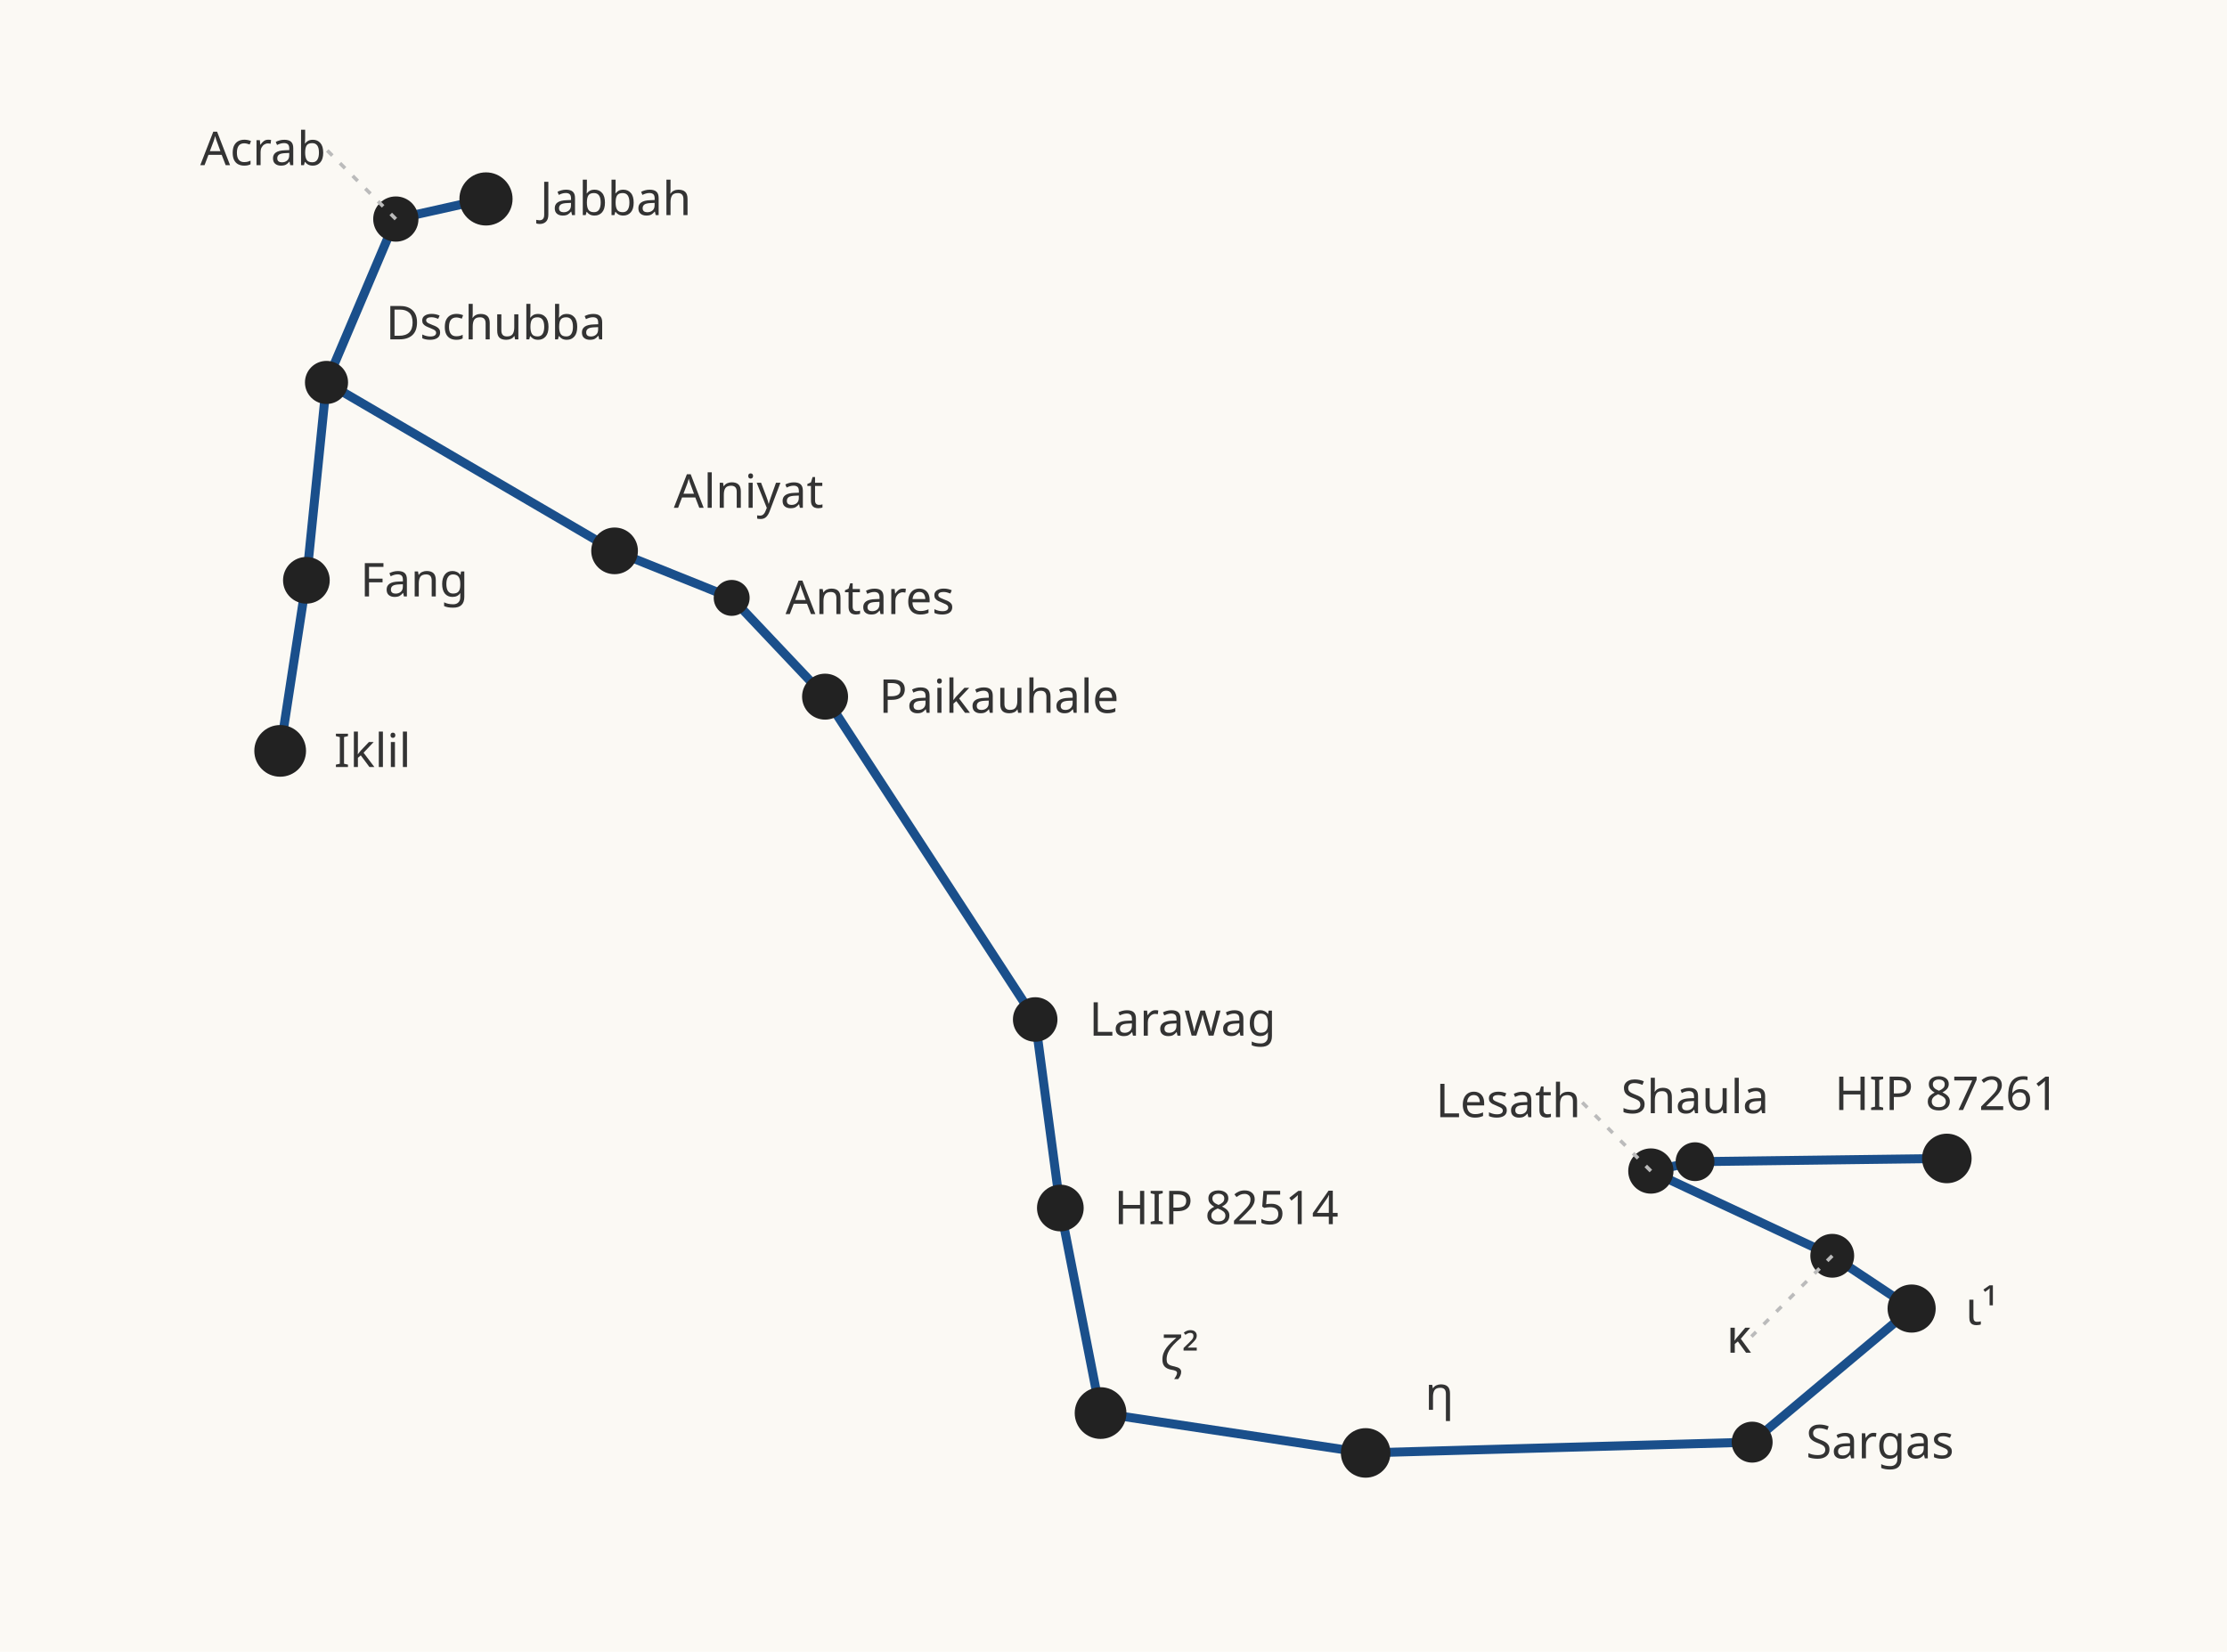
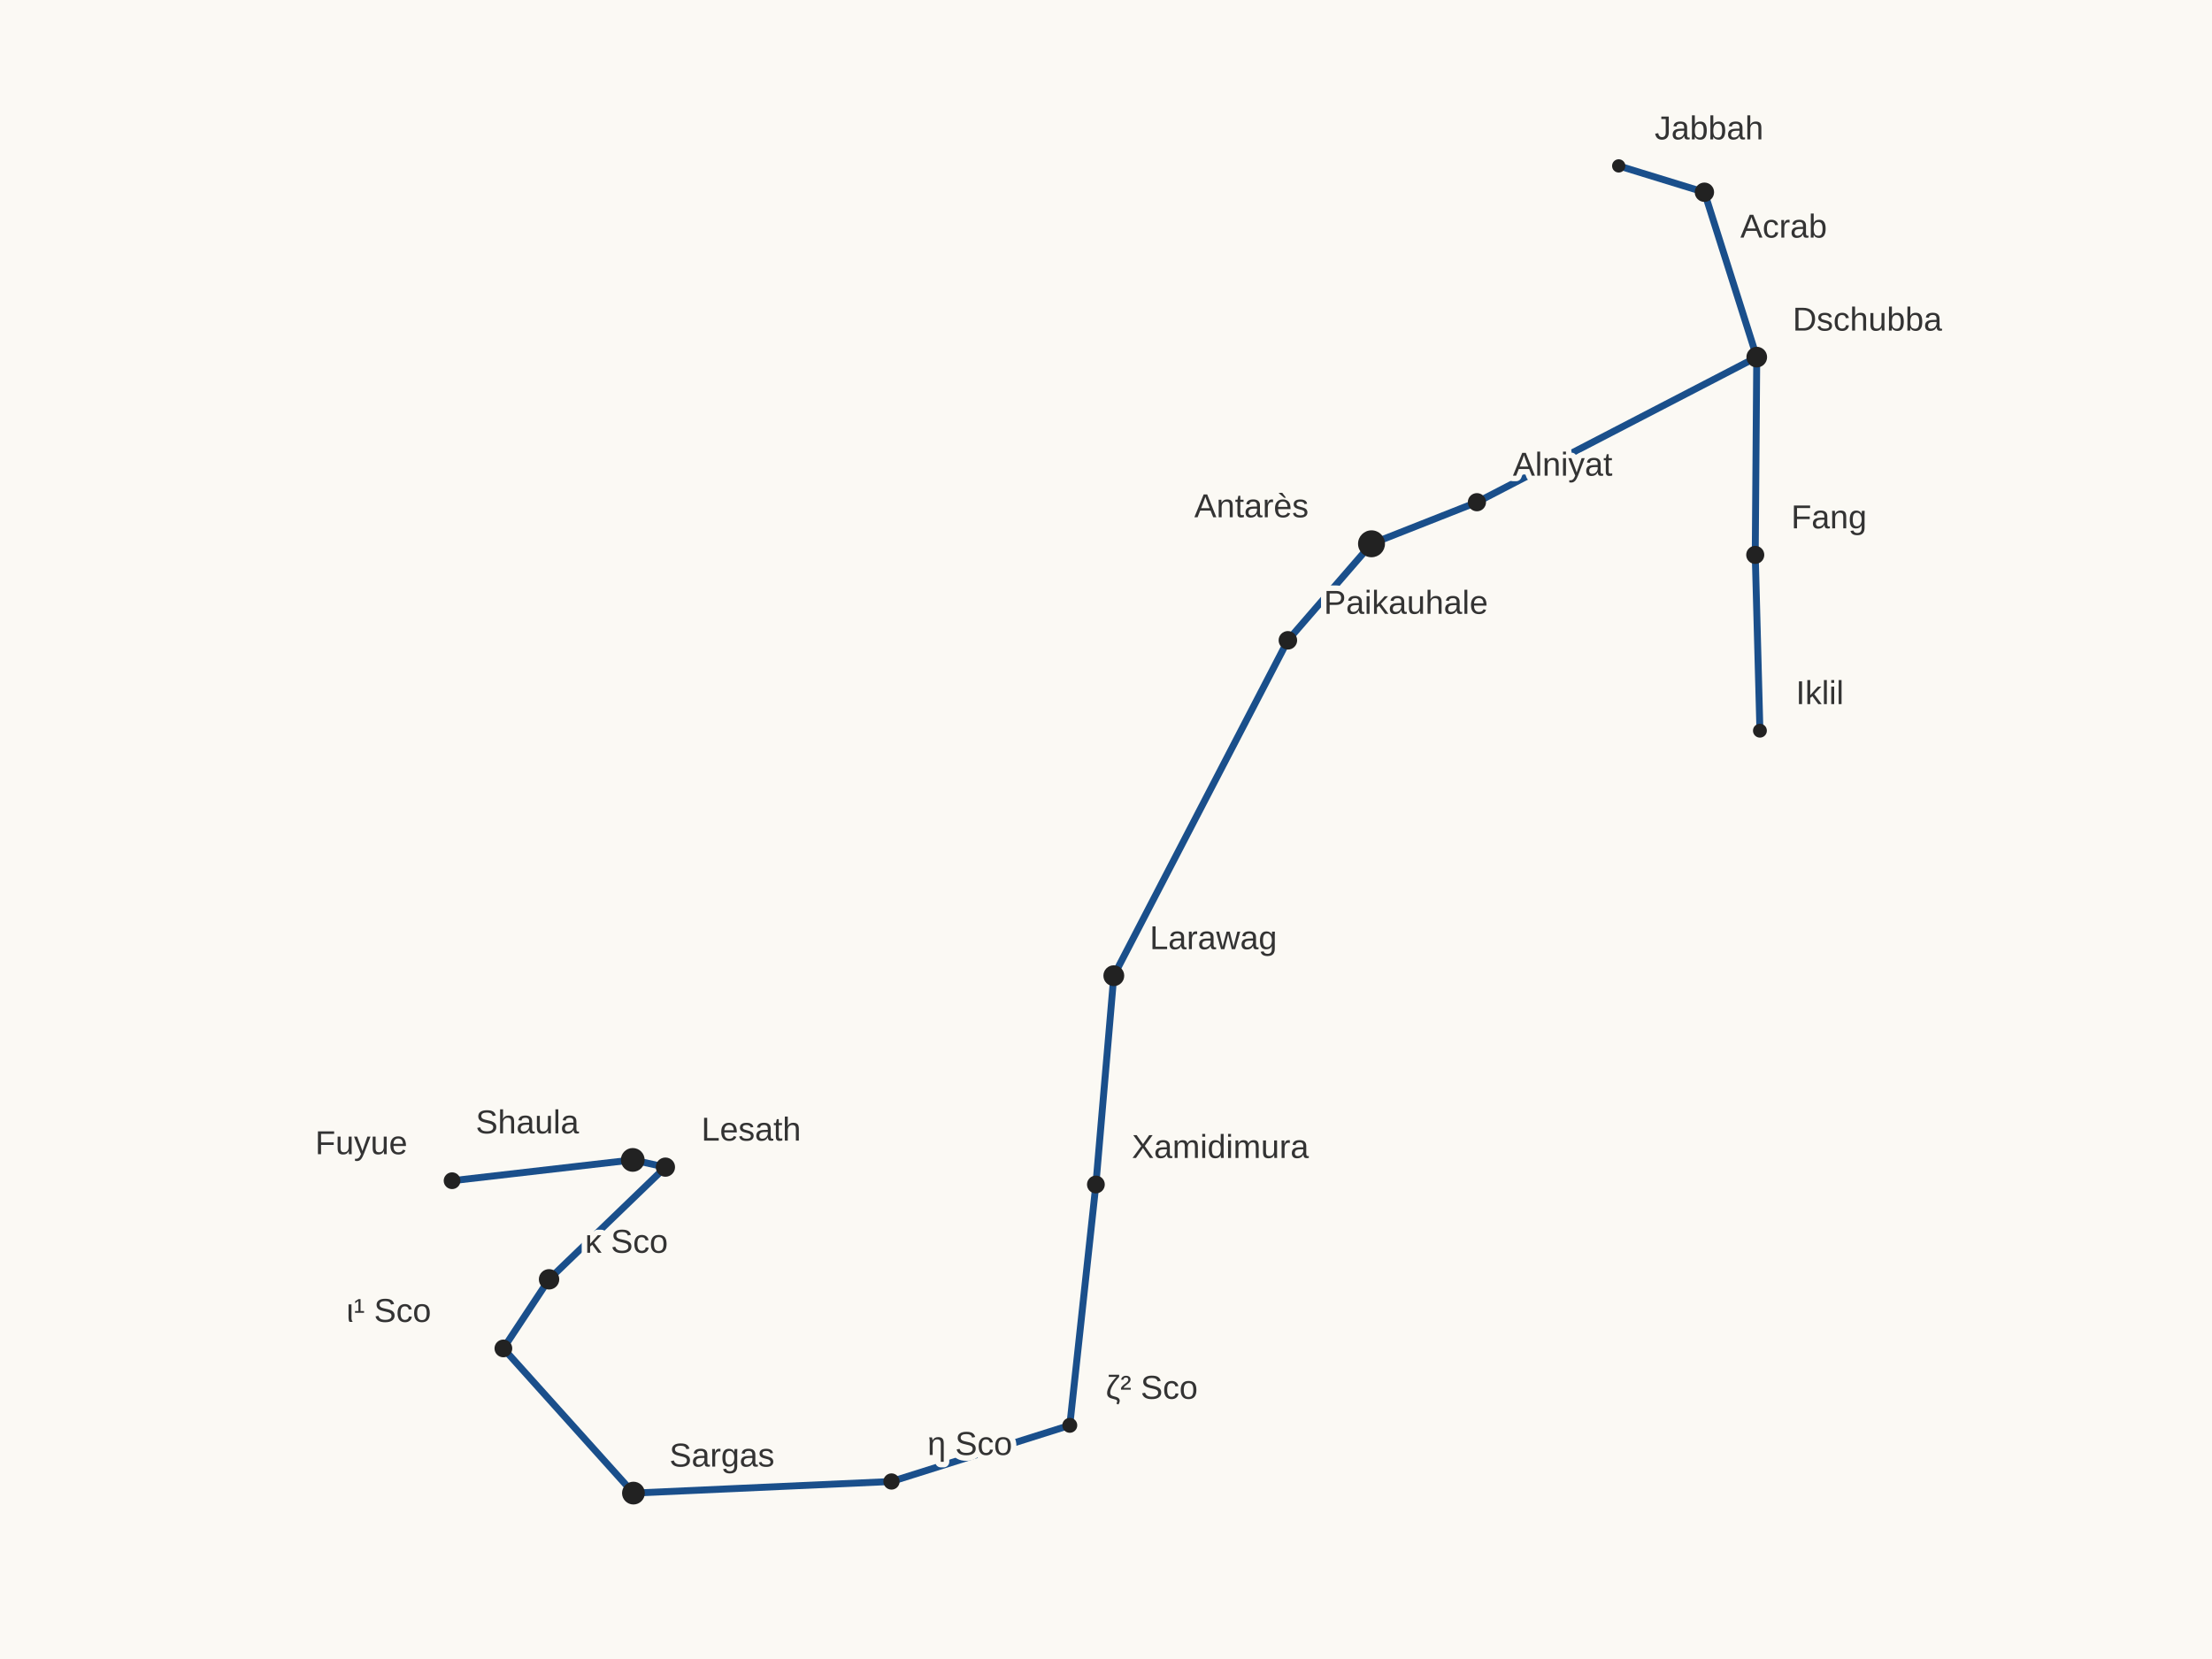
- <svg xmlns="http://www.w3.org/2000/svg" viewBox="0 0 620 460" width="620" height="460" role="img" aria-label="Figure de la constellation Scorpion">
-   <rect width="620" height="460" fill="#fbf9f4" />
-   <line x1="542.0" y1="322.6" x2="471.9" y2="323.5" stroke="#1a4f8b" stroke-width="2.5" stroke-linecap="round" />
-   <line x1="471.9" y1="323.5" x2="459.6" y2="326.1" stroke="#1a4f8b" stroke-width="2.5" stroke-linecap="round" />
-   <line x1="459.6" y1="326.1" x2="510.1" y2="349.7" stroke="#1a4f8b" stroke-width="2.5" stroke-linecap="round" />
-   <line x1="510.1" y1="349.7" x2="532.2" y2="364.4" stroke="#1a4f8b" stroke-width="2.5" stroke-linecap="round" />
-   <line x1="532.2" y1="364.4" x2="487.8" y2="401.6" stroke="#1a4f8b" stroke-width="2.5" stroke-linecap="round" />
-   <line x1="487.8" y1="401.6" x2="380.2" y2="404.6" stroke="#1a4f8b" stroke-width="2.5" stroke-linecap="round" />
-   <line x1="380.2" y1="404.6" x2="306.4" y2="393.5" stroke="#1a4f8b" stroke-width="2.5" stroke-linecap="round" />
-   <line x1="306.4" y1="393.5" x2="295.2" y2="336.4" stroke="#1a4f8b" stroke-width="2.5" stroke-linecap="round" />
-   <line x1="295.2" y1="336.4" x2="288.2" y2="283.9" stroke="#1a4f8b" stroke-width="2.5" stroke-linecap="round" />
-   <line x1="288.2" y1="283.9" x2="229.7" y2="194.0" stroke="#1a4f8b" stroke-width="2.5" stroke-linecap="round" />
-   <line x1="229.7" y1="194.0" x2="203.7" y2="166.5" stroke="#1a4f8b" stroke-width="2.5" stroke-linecap="round" />
-   <line x1="203.7" y1="166.5" x2="171.1" y2="153.4" stroke="#1a4f8b" stroke-width="2.5" stroke-linecap="round" />
-   <line x1="171.1" y1="153.4" x2="90.9" y2="106.5" stroke="#1a4f8b" stroke-width="2.5" stroke-linecap="round" />
-   <line x1="90.9" y1="106.5" x2="110.2" y2="61.0" stroke="#1a4f8b" stroke-width="2.5" stroke-linecap="round" />
-   <line x1="110.2" y1="61.0" x2="135.3" y2="55.4" stroke="#1a4f8b" stroke-width="2.5" stroke-linecap="round" />
-   <line x1="90.9" y1="106.5" x2="85.3" y2="161.6" stroke="#1a4f8b" stroke-width="2.5" stroke-linecap="round" />
-   <line x1="85.3" y1="161.6" x2="78.0" y2="209.1" stroke="#1a4f8b" stroke-width="2.5" stroke-linecap="round" />
-   <circle cx="78.0" cy="209.1" r="7.2" fill="#222" />
-   <circle cx="85.3" cy="161.6" r="6.5" fill="#222" />
-   <circle cx="90.9" cy="106.5" r="6.0" fill="#222" />
-   <circle cx="110.2" cy="61.0" r="6.3" fill="#222" />
-   <circle cx="135.3" cy="55.4" r="7.4" fill="#222" />
-   <circle cx="171.1" cy="153.4" r="6.5" fill="#222" />
-   <circle cx="203.7" cy="166.5" r="5.0" fill="#222" />
-   <circle cx="229.7" cy="194.0" r="6.4" fill="#222" />
-   <circle cx="288.2" cy="283.9" r="6.2" fill="#222" />
-   <circle cx="295.2" cy="336.4" r="6.5" fill="#222" />
-   <circle cx="306.4" cy="393.5" r="7.2" fill="#222" />
-   <circle cx="380.2" cy="404.6" r="6.9" fill="#222" />
-   <circle cx="459.6" cy="326.1" r="6.3" fill="#222" />
-   <circle cx="471.9" cy="323.5" r="5.4" fill="#222" />
-   <circle cx="487.8" cy="401.6" r="5.7" fill="#222" />
-   <circle cx="510.1" cy="349.7" r="6.1" fill="#222" />
-   <circle cx="532.2" cy="364.4" r="6.7" fill="#222" />
-   <circle cx="542.0" cy="322.6" r="6.9" fill="#222" />
-   <line x1="510.1" y1="349.7" x2="487.6" y2="372.2" stroke="#bbb" stroke-width="1" stroke-dasharray="2,3" />
-   <text x="487.6" y="376.7" font-family="system-ui,sans-serif" font-size="13" fill="#333" text-anchor="end">κ</text>
-   <text x="547.2" y="368.9" font-family="system-ui,sans-serif" font-size="13" fill="#333" text-anchor="start">ι¹</text>
-   <text x="100.3" y="166.1" font-family="system-ui,sans-serif" font-size="13" fill="#333" text-anchor="start">Fang</text>
-   <text x="107.4" y="94.5" font-family="system-ui,sans-serif" font-size="13" fill="#333" text-anchor="start">Dschubba</text>
-   <line x1="110.2" y1="61.0" x2="90.7" y2="41.5" stroke="#bbb" stroke-width="1" stroke-dasharray="2,3" />
-   <text x="90.7" y="46.0" font-family="system-ui,sans-serif" font-size="13" fill="#333" text-anchor="end">Acrab</text>
-   <text x="218.7" y="171.0" font-family="system-ui,sans-serif" font-size="13" fill="#333" text-anchor="start">Antares</text>
-   <text x="310.2" y="340.9" font-family="system-ui,sans-serif" font-size="13" fill="#333" text-anchor="start">HIP 82514</text>
-   <line x1="459.6" y1="326.1" x2="440.1" y2="306.6" stroke="#bbb" stroke-width="1" stroke-dasharray="2,3" />
-   <text x="440.1" y="311.1" font-family="system-ui,sans-serif" font-size="13" fill="#333" text-anchor="end">Lesath</text>
-   <text x="471.9" y="310.0" font-family="system-ui,sans-serif" font-size="13" fill="#333" text-anchor="middle">Shaula</text>
-   <text x="502.8" y="406.1" font-family="system-ui,sans-serif" font-size="13" fill="#333" text-anchor="start">Sargas</text>
-   <text x="542.0" y="309.1" font-family="system-ui,sans-serif" font-size="13" fill="#333" text-anchor="middle">HIP 87261</text>
-   <text x="93.0" y="213.6" font-family="system-ui,sans-serif" font-size="13" fill="#333" text-anchor="start">Iklil</text>
-   <text x="150.3" y="59.9" font-family="system-ui,sans-serif" font-size="13" fill="#333" text-anchor="start">Jabbah</text>
-   <text x="187.6" y="141.4" font-family="system-ui,sans-serif" font-size="13" fill="#333" text-anchor="start">Alniyat</text>
-   <text x="244.7" y="198.5" font-family="system-ui,sans-serif" font-size="13" fill="#333" text-anchor="start">Paikauhale</text>
-   <text x="303.2" y="288.4" font-family="system-ui,sans-serif" font-size="13" fill="#333" text-anchor="start">Larawag</text>
-   <text x="322.9" y="381.5" font-family="system-ui,sans-serif" font-size="13" fill="#333" text-anchor="start">ζ²</text>
-   <text x="396.7" y="392.6" font-family="system-ui,sans-serif" font-size="13" fill="#333" text-anchor="start">η</text>
+ <svg xmlns="http://www.w3.org/2000/svg" viewBox="0 0 800 600" width="800" height="600" role="img" aria-label="Figure de Scorpion">
+   <rect width="800" height="600" fill="#fbf9f4" />
+   <line x1="163.500" y1="427.023" x2="228.840" y2="419.499" stroke="#1a4f8b" stroke-width="2.5" />
+   <line x1="228.840" y1="419.499" x2="240.657" y2="422.110" stroke="#1a4f8b" stroke-width="2.5" />
+   <line x1="240.657" y1="422.110" x2="198.574" y2="462.684" stroke="#1a4f8b" stroke-width="2.5" />
+   <line x1="198.574" y1="462.684" x2="182.056" y2="487.677" stroke="#1a4f8b" stroke-width="2.5" />
+   <line x1="182.056" y1="487.677" x2="229.090" y2="540.000" stroke="#1a4f8b" stroke-width="2.5" />
+   <line x1="229.090" y1="540.000" x2="322.420" y2="535.802" stroke="#1a4f8b" stroke-width="2.5" />
+   <line x1="322.420" y1="535.802" x2="386.902" y2="515.491" stroke="#1a4f8b" stroke-width="2.5" />
+   <line x1="386.902" y1="515.491" x2="396.345" y2="428.391" stroke="#1a4f8b" stroke-width="2.5" />
+   <line x1="396.345" y1="428.391" x2="402.825" y2="352.876" stroke="#1a4f8b" stroke-width="2.5" />
+   <line x1="402.825" y1="352.876" x2="465.780" y2="231.577" stroke="#1a4f8b" stroke-width="2.5" />
+   <line x1="465.780" y1="231.577" x2="496.026" y2="196.670" stroke="#1a4f8b" stroke-width="2.5" />
+   <line x1="496.026" y1="196.670" x2="534.147" y2="181.630" stroke="#1a4f8b" stroke-width="2.5" />
+   <line x1="534.147" y1="181.630" x2="635.352" y2="129.160" stroke="#1a4f8b" stroke-width="2.5" />
+   <line x1="635.352" y1="129.160" x2="616.424" y2="69.523" stroke="#1a4f8b" stroke-width="2.5" />
+   <line x1="616.424" y1="69.523" x2="585.429" y2="60.000" stroke="#1a4f8b" stroke-width="2.5" />
+   <line x1="635.352" y1="129.160" x2="634.807" y2="200.682" stroke="#1a4f8b" stroke-width="2.5" />
+   <line x1="634.807" y1="200.682" x2="636.500" y2="264.265" stroke="#1a4f8b" stroke-width="2.5" />
+   <circle cx="636.500" cy="264.265" r="2.51" fill="#222" data-star="simbad:2377579" />
+   <circle cx="634.807" cy="200.682" r="3.27" fill="#222" data-star="simbad:2400278" />
+   <circle cx="635.352" cy="129.160" r="3.74" fill="#222" data-star="simbad:2482381" />
+   <circle cx="616.424" cy="69.523" r="3.50" fill="#222" data-star="simbad:2529161" />
+   <circle cx="585.429" cy="60.000" r="2.40" fill="#222" data-star="simbad:2529348" />
+   <circle cx="534.147" cy="181.630" r="3.29" fill="#222" data-star="simbad:2482758" />
+   <circle cx="496.026" cy="196.670" r="4.87" fill="#222" data-star="simbad:2401703" />
+   <circle cx="465.780" cy="231.577" r="3.35" fill="#222" data-star="simbad:2406927" />
+   <circle cx="402.825" cy="352.876" r="3.77" fill="#222" data-star="simbad:2359912" />
+   <circle cx="396.345" cy="428.391" r="3.22" fill="#222" data-star="simbad:2343679" />
+   <circle cx="386.902" cy="515.491" r="2.70" fill="#222" data-star="simbad:2315258" />
+   <circle cx="322.420" cy="535.802" r="2.94" fill="#222" data-star="simbad:2317974" />
+   <circle cx="240.657" cy="422.110" r="3.48" fill="#222" data-star="simbad:2347116" />
+   <circle cx="228.840" cy="419.499" r="4.30" fill="#222" data-star="simbad:2347504" />
+   <circle cx="229.090" cy="540.000" r="4.12" fill="#222" data-star="simbad:2319253" />
+   <circle cx="198.574" cy="462.684" r="3.69" fill="#222" data-star="simbad:2348159" />
+   <circle cx="182.056" cy="487.677" r="3.21" fill="#222" data-star="simbad:2334783" />
+   <circle cx="163.500" cy="427.023" r="3.03" fill="#222" data-star="simbad:2349028" />
+   <text x="478.78" y="218.58" dominant-baseline="middle" font-family="Arial,sans-serif" font-size="12" fill="#333" paint-order="stroke" stroke="#fbf9f4" stroke-width="4" stroke-linejoin="round">Paikauhale</text>
+   <text x="409.34" y="415.39" dominant-baseline="middle" font-family="Arial,sans-serif" font-size="12" fill="#333" paint-order="stroke" stroke="#fbf9f4" stroke-width="4" stroke-linejoin="round">Xamidimura</text>
+   <text x="648.35" y="116.16" dominant-baseline="middle" font-family="Arial,sans-serif" font-size="12" fill="#333" paint-order="stroke" stroke="#fbf9f4" stroke-width="4" stroke-linejoin="round">Dschubba</text>
+   <text x="547.15" y="168.63" dominant-baseline="middle" font-family="Arial,sans-serif" font-size="12" fill="#333" paint-order="stroke" stroke="#fbf9f4" stroke-width="4" stroke-linejoin="round">Alniyat</text>
+   <text x="431.93" y="183.67" dominant-baseline="middle" font-family="Arial,sans-serif" font-size="12" fill="#333" paint-order="stroke" stroke="#fbf9f4" stroke-width="4" stroke-linejoin="round">Antarès</text>
+   <text x="415.82" y="339.88" dominant-baseline="middle" font-family="Arial,sans-serif" font-size="12" fill="#333" paint-order="stroke" stroke="#fbf9f4" stroke-width="4" stroke-linejoin="round">Larawag</text>
+   <text x="598.43" y="47.00" dominant-baseline="middle" font-family="Arial,sans-serif" font-size="12" fill="#333" paint-order="stroke" stroke="#fbf9f4" stroke-width="4" stroke-linejoin="round">Jabbah</text>
+   <text x="399.90" y="502.49" dominant-baseline="middle" font-family="Arial,sans-serif" font-size="12" fill="#333" paint-order="stroke" stroke="#fbf9f4" stroke-width="4" stroke-linejoin="round">ζ² Sco</text>
+   <text x="253.66" y="409.11" dominant-baseline="middle" font-family="Arial,sans-serif" font-size="12" fill="#333" paint-order="stroke" stroke="#fbf9f4" stroke-width="4" stroke-linejoin="round">Lesath</text>
+   <text x="172.04" y="406.50" dominant-baseline="middle" font-family="Arial,sans-serif" font-size="12" fill="#333" paint-order="stroke" stroke="#fbf9f4" stroke-width="4" stroke-linejoin="round">Shaula</text>
+   <text x="242.09" y="527.00" dominant-baseline="middle" font-family="Arial,sans-serif" font-size="12" fill="#333" paint-order="stroke" stroke="#fbf9f4" stroke-width="4" stroke-linejoin="round">Sargas</text>
+   <text x="125.26" y="474.68" dominant-baseline="middle" font-family="Arial,sans-serif" font-size="12" fill="#333" paint-order="stroke" stroke="#fbf9f4" stroke-width="4" stroke-linejoin="round">ι¹ Sco</text>
+   <text x="649.50" y="251.26" dominant-baseline="middle" font-family="Arial,sans-serif" font-size="12" fill="#333" paint-order="stroke" stroke="#fbf9f4" stroke-width="4" stroke-linejoin="round">Iklil</text>
+   <text x="629.42" y="82.52" dominant-baseline="middle" font-family="Arial,sans-serif" font-size="12" fill="#333" paint-order="stroke" stroke="#fbf9f4" stroke-width="4" stroke-linejoin="round">Acrab</text>
+   <text x="335.42" y="522.80" dominant-baseline="middle" font-family="Arial,sans-serif" font-size="12" fill="#333" paint-order="stroke" stroke="#fbf9f4" stroke-width="4" stroke-linejoin="round">η Sco</text>
+   <text x="211.57" y="449.68" dominant-baseline="middle" font-family="Arial,sans-serif" font-size="12" fill="#333" paint-order="stroke" stroke="#fbf9f4" stroke-width="4" stroke-linejoin="round">κ Sco</text>
+   <text x="114.00" y="414.02" dominant-baseline="middle" font-family="Arial,sans-serif" font-size="12" fill="#333" paint-order="stroke" stroke="#fbf9f4" stroke-width="4" stroke-linejoin="round">Fuyue</text>
+   <text x="647.81" y="187.68" dominant-baseline="middle" font-family="Arial,sans-serif" font-size="12" fill="#333" paint-order="stroke" stroke="#fbf9f4" stroke-width="4" stroke-linejoin="round">Fang</text>
</svg>
